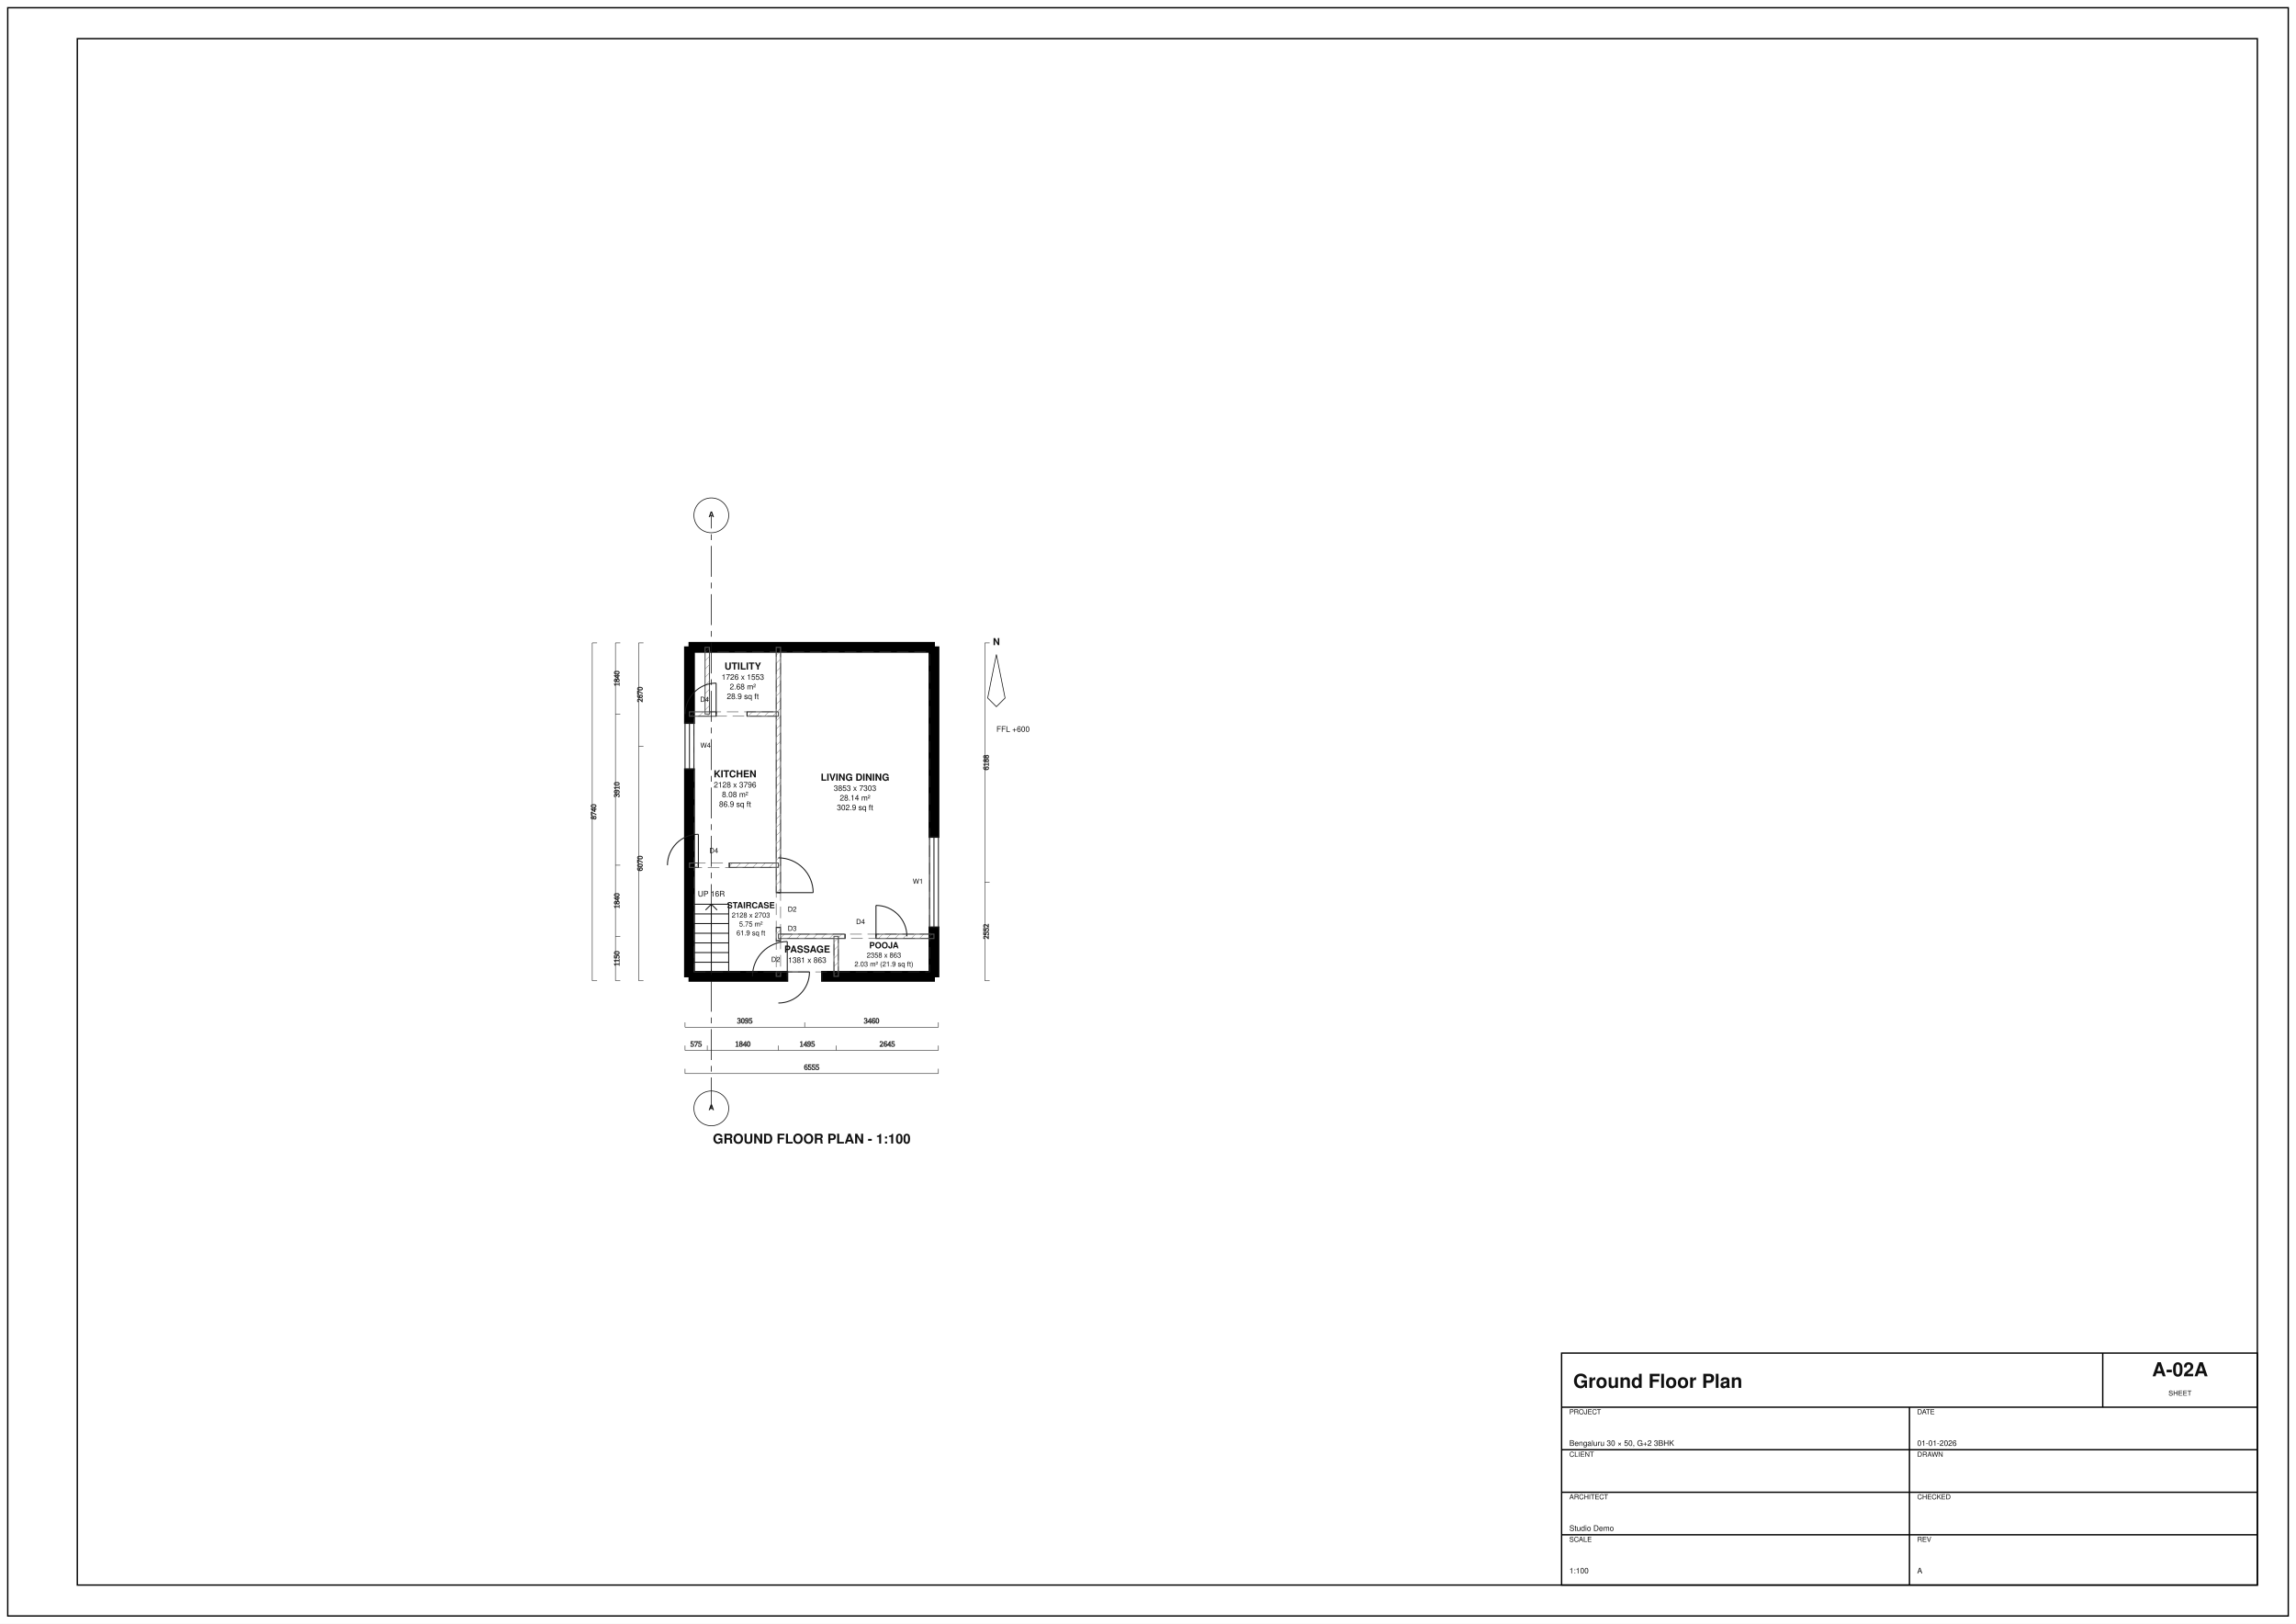
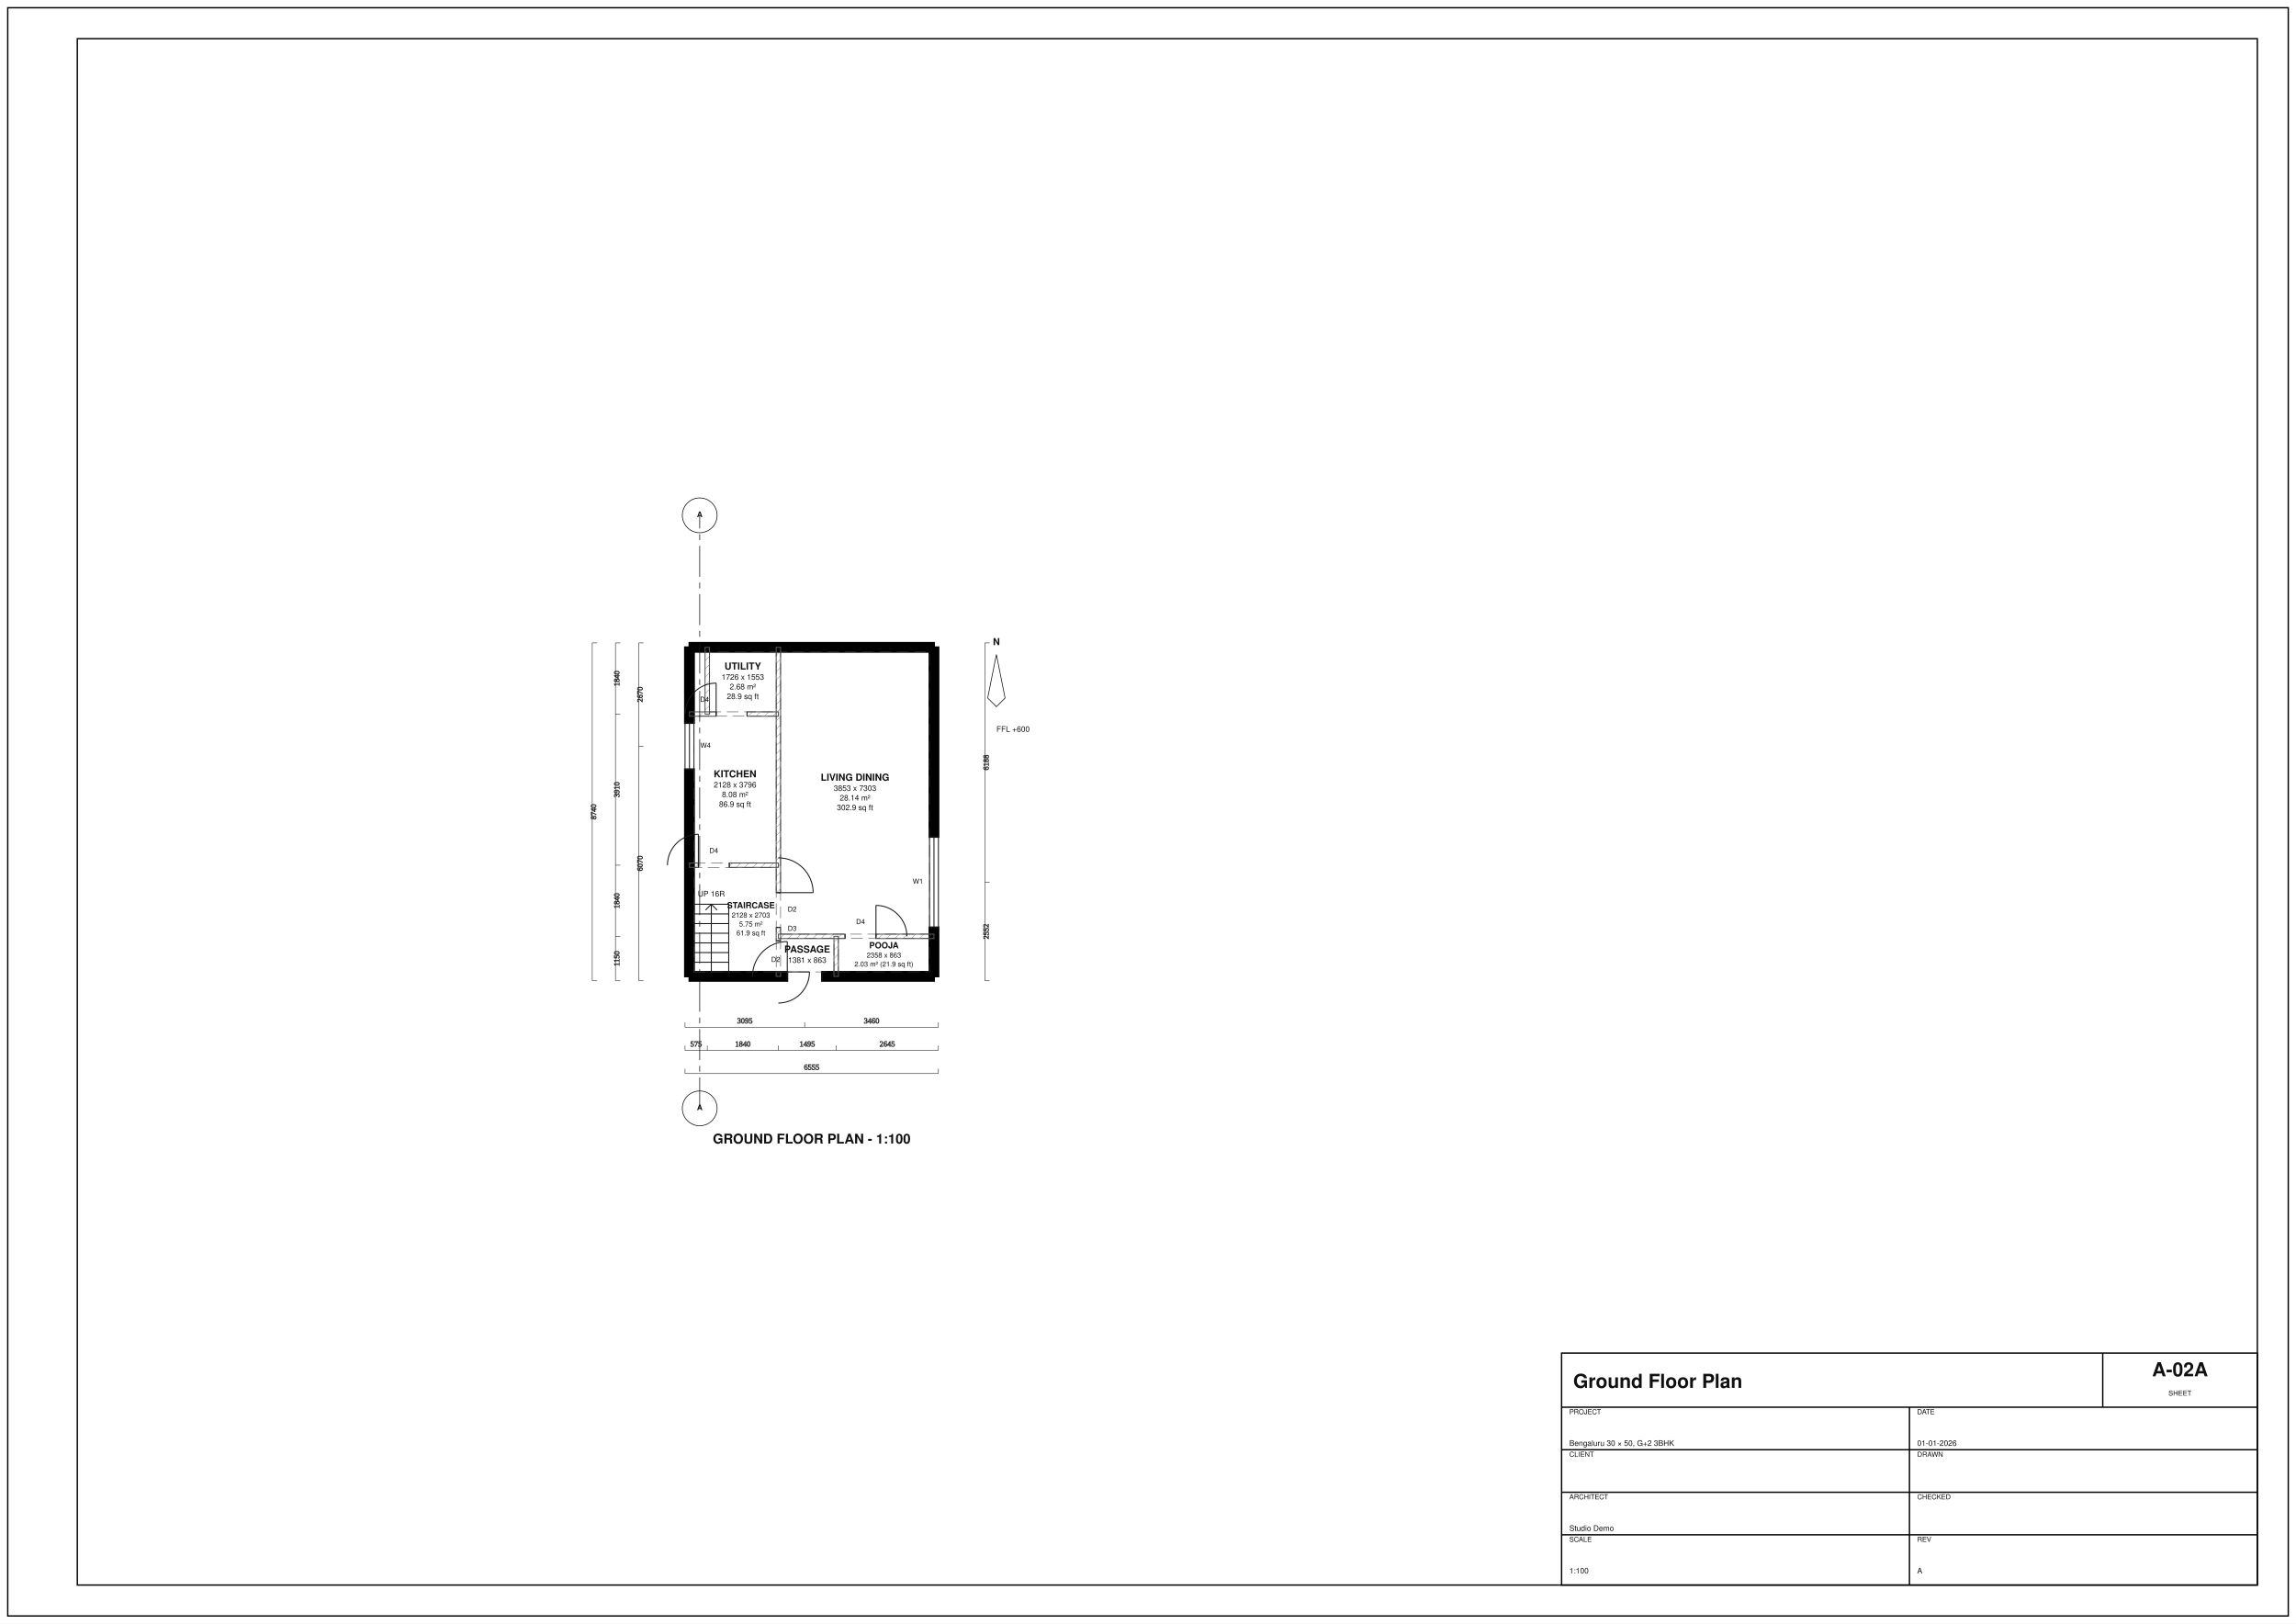
<svg xmlns="http://www.w3.org/2000/svg" width="594mm" height="420mm" viewBox="0 0 594 420" version="1.1">
  <rect x="0" y="0" width="594" height="420" fill="#ffffff" stroke="none" />
  <defs>
    <clipPath id="hc-09019b97a8034a5f" clip-rule="evenodd">
      <path d="M 226.625 242.770 L 241.625 242.770 L 241.625 241.630 L 226.625 241.630 Z" />
    </clipPath>
    <clipPath id="hc-1c0f7f7f70ef1426" clip-rule="evenodd">
      <path d="M 200.805 230.900 L 200.805 167.450 L 201.945 167.450 L 201.945 230.900 Z" />
    </clipPath>
    <clipPath id="hc-1ffa24fc278530cf" clip-rule="evenodd">
      <path d="M 178.375 224.370 L 180.675 224.370 L 180.675 223.230 L 178.375 223.230 Z" />
    </clipPath>
    <clipPath id="hc-525dffb21a9bab26" clip-rule="evenodd">
      <path d="M 200.805 243.360 L 200.805 239.900 L 201.945 239.900 L 201.945 243.360 Z" />
    </clipPath>
    <clipPath id="hc-70e3473a97f7c605" clip-rule="evenodd">
      <path d="M 178.375 185.270 L 185.275 185.270 L 185.275 184.130 L 178.375 184.130 Z" />
    </clipPath>
    <clipPath id="hc-848e0a7c176861b2" clip-rule="evenodd">
      <path d="M 201.375 242.770 L 218.625 242.770 L 218.625 241.630 L 201.375 241.630 Z" />
    </clipPath>
    <clipPath id="hc-a5bbcb6911f30fd0" clip-rule="evenodd">
      <path d="M 200.805 252.550 L 200.805 251.400 L 201.945 251.400 L 201.945 252.550 Z" />
    </clipPath>
    <clipPath id="hc-b6ea4c81d2092be0" clip-rule="evenodd">
      <path d="M 193.275 185.270 L 201.375 185.270 L 201.375 184.130 L 193.275 184.130 Z" />
    </clipPath>
    <clipPath id="hc-ecc6f05afaf963cf" clip-rule="evenodd">
      <path d="M 215.755 252.550 L 215.755 242.200 L 216.895 242.200 L 216.895 252.550 Z" />
    </clipPath>
    <clipPath id="hc-f48dc1acf54aef86" clip-rule="evenodd">
      <path d="M 188.675 224.370 L 201.375 224.370 L 201.375 223.230 L 188.675 223.230 Z" />
    </clipPath>
    <clipPath id="hc-feccffad5c57bdca" clip-rule="evenodd">
      <path d="M 182.405 184.700 L 182.405 167.450 L 183.545 167.450 L 183.545 184.700 Z" />
    </clipPath>
  </defs>
  <g id="g-frame">
    <g class="layer" data-layer="A-TEXT" stroke="#111111" stroke-width="0.180" fill="none" stroke-linecap="butt" stroke-linejoin="miter">
      <g font-family="Helvetica, Arial, sans-serif" fill="#111111" stroke="none">
        <text x="407.000" y="359.000" font-size="5.000" text-anchor="start" dominant-baseline="alphabetic" font-weight="600">Ground Floor Plan</text>
        <text x="564.000" y="356.000" font-size="5.000" text-anchor="middle" dominant-baseline="alphabetic" font-weight="600">A-02A</text>
        <text x="564.000" y="361.000" font-size="1.800" text-anchor="middle" dominant-baseline="alphabetic">SHEET</text>
        <text x="406.000" y="365.000" font-size="1.800" text-anchor="start" dominant-baseline="hanging">PROJECT</text>
        <text x="406.000" y="374.000" font-size="2.000" text-anchor="start" dominant-baseline="alphabetic">Bengaluru 30 × 50, G+2 3BHK</text>
        <text x="406.000" y="376.000" font-size="1.800" text-anchor="start" dominant-baseline="hanging">CLIENT</text>
        <text x="406.000" y="385.000" font-size="2.000" text-anchor="start" dominant-baseline="alphabetic" />
        <text x="406.000" y="387.000" font-size="1.800" text-anchor="start" dominant-baseline="hanging">ARCHITECT</text>
        <text x="406.000" y="396.000" font-size="2.000" text-anchor="start" dominant-baseline="alphabetic">Studio Demo</text>
        <text x="406.000" y="398.000" font-size="1.800" text-anchor="start" dominant-baseline="hanging">SCALE</text>
        <text x="406.000" y="407.000" font-size="2.000" text-anchor="start" dominant-baseline="alphabetic">1:100</text>
        <text x="496.000" y="365.000" font-size="1.800" text-anchor="start" dominant-baseline="hanging">DATE</text>
        <text x="496.000" y="374.000" font-size="2.000" text-anchor="start" dominant-baseline="alphabetic">01-01-2026</text>
        <text x="496.000" y="376.000" font-size="1.800" text-anchor="start" dominant-baseline="hanging">DRAWN</text>
        <text x="496.000" y="385.000" font-size="2.000" text-anchor="start" dominant-baseline="alphabetic" />
        <text x="496.000" y="387.000" font-size="1.800" text-anchor="start" dominant-baseline="hanging">CHECKED</text>
        <text x="496.000" y="396.000" font-size="2.000" text-anchor="start" dominant-baseline="alphabetic" />
        <text x="496.000" y="398.000" font-size="1.800" text-anchor="start" dominant-baseline="hanging">REV</text>
        <text x="496.000" y="407.000" font-size="2.000" text-anchor="start" dominant-baseline="alphabetic">A</text>
      </g>
    </g>
    <g class="layer" data-layer="A-TITL" stroke="#000000" stroke-width="0.350" fill="none" stroke-linecap="butt" stroke-linejoin="miter">
      <polygon points="2.000,2.000 592.000,2.000 592.000,418.000 2.000,418.000" fill="none" />
      <polygon points="20.000,10.000 584.000,10.000 584.000,410.000 20.000,410.000" fill="none" />
      <polygon points="404.000,350.000 584.000,350.000 584.000,410.000 404.000,410.000" fill="none" />
      <line x1="404.000" y1="364.000" x2="584.000" y2="364.000" />
      <line x1="544.000" y1="350.000" x2="544.000" y2="364.000" />
      <line x1="494.000" y1="364.000" x2="494.000" y2="410.000" />
      <line x1="404.000" y1="375.000" x2="494.000" y2="375.000" />
      <line x1="404.000" y1="386.000" x2="494.000" y2="386.000" />
      <line x1="404.000" y1="397.000" x2="494.000" y2="397.000" />
      <line x1="494.000" y1="375.000" x2="584.000" y2="375.000" />
      <line x1="494.000" y1="386.000" x2="584.000" y2="386.000" />
      <line x1="494.000" y1="397.000" x2="584.000" y2="397.000" />
    </g>
  </g>
  <g id="g-plan-storey_01M1KF7AZKXX7XN6A6872E5002">
    <g class="layer" data-layer="A-WALL" stroke="#000000" stroke-width="0.500" fill="none" stroke-linecap="butt" stroke-linejoin="miter">
      <path d="M 178.375 253.700 L 203.675 253.700 L 203.675 251.400 L 178.375 251.400 Z" fill="#000000" fill-rule="evenodd" stroke="none" />
      <polygon points="178.375,253.700 203.675,253.700 203.675,251.400 178.375,251.400" fill="none" />
      <path d="M 212.675 253.700 L 241.625 253.700 L 241.625 251.400 L 212.675 251.400 Z" fill="#000000" fill-rule="evenodd" stroke="none" />
      <polygon points="212.675,253.700 241.625,253.700 241.625,251.400 212.675,251.400" fill="none" />
      <path d="M 178.375 168.600 L 241.625 168.600 L 241.625 166.300 L 178.375 166.300 Z" fill="#000000" fill-rule="evenodd" stroke="none" />
      <polygon points="178.375,168.600 241.625,168.600 241.625,166.300 178.375,166.300" fill="none" />
      <path d="M 240.475 252.550 L 240.475 239.900 L 242.775 239.900 L 242.775 252.550 Z" fill="#000000" fill-rule="evenodd" stroke="none" />
      <polygon points="240.475,252.550 240.475,239.900 242.775,239.900 242.775,252.550" fill="none" />
      <path d="M 240.475 216.460 L 240.475 167.450 L 242.775 167.450 L 242.775 216.460 Z" fill="#000000" fill-rule="evenodd" stroke="none" />
      <polygon points="240.475,216.460 240.475,167.450 242.775,167.450 242.775,216.460" fill="none" />
      <path d="M 177.225 252.550 L 177.225 199.000 L 179.525 199.000 L 179.525 252.550 Z" fill="#000000" fill-rule="evenodd" stroke="none" />
      <polygon points="177.225,252.550 177.225,199.000 179.525,199.000 179.525,252.550" fill="none" />
      <path d="M 177.225 187.000 L 177.225 167.450 L 179.525 167.450 L 179.525 187.000 Z" fill="#000000" fill-rule="evenodd" stroke="none" />
      <polygon points="177.225,187.000 177.225,167.450 179.525,167.450 179.525,187.000" fill="none" />
    </g>
    <g class="layer" data-layer="A-WALL-PART" stroke="#555555" stroke-width="0.250" fill="none" stroke-linecap="butt" stroke-linejoin="miter">
      <g clip-path="url(#hc-a5bbcb6911f30fd0)">
        <path d="M 201.715 253.460 L 202.855 252.310 M 200.655 252.400 L 201.795 251.250 M 199.595 251.340 L 200.735 250.190" stroke="#555555" stroke-width="0.080" fill="none" />
      </g>
      <polygon points="200.805,252.550 200.805,251.400 201.945,251.400 201.945,252.550" fill="none" />
      <g clip-path="url(#hc-525dffb21a9bab26)">
        <path d="M 202.065 244.620 L 204.365 242.320 M 201.005 243.560 L 203.305 241.260 M 199.945 242.500 L 202.245 240.200 M 198.885 241.440 L 201.185 239.140" stroke="#555555" stroke-width="0.080" fill="none" />
      </g>
      <polygon points="200.805,243.360 200.805,239.900 201.945,239.900 201.945,243.360" fill="none" />
      <g clip-path="url(#hc-1c0f7f7f70ef1426)">
        <path d="M 201.925 232.020 L 234.225 199.730 M 200.865 230.960 L 233.165 198.670 M 199.805 229.900 L 232.105 197.610 M 198.745 228.840 L 231.045 196.550 M 197.685 227.780 L 229.985 195.490 M 196.625 226.720 L 228.925 194.430 M 195.565 225.660 L 227.865 193.370 M 194.505 224.600 L 226.805 192.310 M 193.445 223.540 L 225.735 191.240 M 192.385 222.480 L 224.675 190.180 M 191.325 221.420 L 223.615 189.120 M 190.265 220.360 L 222.555 188.060 M 189.205 219.300 L 221.495 187.000 M 188.145 218.240 L 220.435 185.940 M 187.085 217.180 L 219.375 184.880 M 186.015 216.110 L 218.315 183.820 M 184.955 215.050 L 217.255 182.760 M 183.895 213.990 L 216.195 181.700 M 182.835 212.930 L 215.135 180.640 M 181.775 211.870 L 214.075 179.580 M 180.715 210.810 L 213.015 178.520 M 179.655 209.750 L 211.955 177.460 M 178.595 208.690 L 210.895 176.400 M 177.535 207.630 L 209.825 175.330 M 176.475 206.570 L 208.765 174.270 M 175.415 205.510 L 207.705 173.210 M 174.355 204.450 L 206.645 172.150 M 173.295 203.390 L 205.585 171.090 M 172.235 202.330 L 204.525 170.030 M 171.175 201.270 L 203.465 168.970 M 170.105 200.200 L 202.405 167.910 M 169.045 199.140 L 201.345 166.850" stroke="#555555" stroke-width="0.080" fill="none" />
      </g>
      <polygon points="200.805,230.900 200.805,167.450 201.945,167.450 201.945,230.900" fill="none" />
      <g clip-path="url(#hc-feccffad5c57bdca)">
        <path d="M 184.005 186.300 L 193.205 177.110 M 182.945 185.240 L 192.145 176.050 M 181.885 184.180 L 191.085 174.990 M 180.825 183.120 L 190.025 173.930 M 179.765 182.060 L 188.965 172.870 M 178.705 181.000 L 187.905 171.810 M 177.645 179.940 L 186.845 170.750 M 176.585 178.880 L 185.785 169.690 M 175.525 177.820 L 184.715 168.620 M 174.465 176.760 L 183.655 167.560 M 173.405 175.700 L 182.595 166.500" stroke="#555555" stroke-width="0.080" fill="none" />
      </g>
      <polygon points="182.405,184.700 182.405,167.450 183.545,167.450 183.545,184.700" fill="none" />
      <g clip-path="url(#hc-848e0a7c176861b2)">
        <path d="M 210.065 251.460 L 219.265 242.270 M 209.005 250.400 L 218.205 241.210 M 207.945 249.340 L 217.145 240.150 M 206.885 248.280 L 216.085 239.090 M 205.825 247.220 L 215.025 238.030 M 204.765 246.160 L 213.965 236.960 M 203.705 245.100 L 212.895 235.900 M 202.645 244.040 L 211.835 234.840 M 201.585 242.980 L 210.775 233.780 M 200.525 241.920 L 209.715 232.720" stroke="#555555" stroke-width="0.080" fill="none" />
      </g>
      <polygon points="201.375,242.770 218.625,242.770 218.625,241.630 201.375,241.630" fill="none" />
      <g clip-path="url(#hc-09019b97a8034a5f)">
        <path d="M 234.365 250.510 L 242.435 242.440 M 233.295 249.440 L 241.365 241.370 M 232.235 248.380 L 240.305 240.310 M 231.175 247.320 L 239.245 239.250 M 230.115 246.260 L 238.185 238.190 M 229.055 245.200 L 237.125 237.130 M 227.995 244.140 L 236.065 236.070 M 226.935 243.080 L 235.005 235.010 M 225.875 242.020 L 233.945 233.950" stroke="#555555" stroke-width="0.080" fill="none" />
      </g>
      <polygon points="226.625,242.770 241.625,242.770 241.625,241.630 226.625,241.630" fill="none" />
      <g clip-path="url(#hc-1ffa24fc278530cf)">
        <path d="M 180.195 226.190 L 181.915 224.470 M 179.135 225.130 L 180.855 223.410 M 178.065 224.060 L 179.785 222.340 M 177.005 223.000 L 178.725 221.280" stroke="#555555" stroke-width="0.080" fill="none" />
      </g>
      <polygon points="178.375,224.370 180.675,224.370 180.675,223.230 178.375,223.230" fill="none" />
      <g clip-path="url(#hc-f48dc1acf54aef86)">
        <path d="M 195.945 231.640 L 202.865 224.720 M 194.885 230.580 L 201.805 223.660 M 193.825 229.520 L 200.745 222.600 M 192.765 228.460 L 199.685 221.540 M 191.705 227.400 L 198.625 220.480 M 190.645 226.340 L 197.565 219.420 M 189.585 225.280 L 196.505 218.360 M 188.525 224.220 L 195.445 217.300 M 187.465 223.160 L 194.385 216.240" stroke="#555555" stroke-width="0.080" fill="none" />
      </g>
      <polygon points="188.675,224.370 201.375,224.370 201.375,223.230 188.675,223.230" fill="none" />
      <g clip-path="url(#hc-70e3473a97f7c605)">
        <path d="M 182.775 189.670 L 186.795 185.650 M 181.705 188.600 L 185.725 184.580 M 180.645 187.540 L 184.665 183.520 M 179.585 186.480 L 183.605 182.460 M 178.525 185.420 L 182.545 181.400 M 177.465 184.360 L 181.485 180.340" stroke="#555555" stroke-width="0.080" fill="none" />
      </g>
      <polygon points="178.375,185.270 185.275,185.270 185.275,184.130 178.375,184.130" fill="none" />
      <g clip-path="url(#hc-b6ea4c81d2092be0)">
        <path d="M 197.645 189.640 L 202.265 185.020 M 196.585 188.580 L 201.205 183.960 M 195.525 187.520 L 200.145 182.900 M 194.465 186.460 L 199.085 181.840 M 193.405 185.400 L 198.025 180.780 M 192.345 184.340 L 196.965 179.720" stroke="#555555" stroke-width="0.080" fill="none" />
      </g>
      <polygon points="193.275,185.270 201.375,185.270 201.375,184.130 193.275,184.130" fill="none" />
      <g clip-path="url(#hc-ecc6f05afaf963cf)">
        <path d="M 216.615 253.410 L 222.355 247.660 M 215.555 252.350 L 221.295 246.600 M 214.485 251.280 L 220.235 245.540 M 213.425 250.220 L 219.175 244.480 M 212.365 249.160 L 218.115 243.420 M 211.305 248.100 L 217.055 242.360 M 210.245 247.040 L 215.995 241.300" stroke="#555555" stroke-width="0.080" fill="none" />
      </g>
      <polygon points="215.755,252.550 215.755,242.200 216.895,242.200 216.895,252.550" fill="none" />
    </g>
    <g class="layer" data-layer="A-DOOR" stroke="#1a1a1a" stroke-width="0.250" fill="none" stroke-linecap="butt" stroke-linejoin="miter">
      <line x1="201.375" y1="251.400" x2="209.425" y2="251.400" />
      <path d="M 201.375 259.450 A 8.050 8.050 0 0 0 209.425 251.400" fill="none" />
      <line x1="200.805" y1="251.400" x2="201.945" y2="251.400" />
      <line x1="200.805" y1="243.360" x2="201.945" y2="243.360" />
      <line x1="201.375" y1="230.900" x2="210.375" y2="230.900" />
      <path d="M 210.375 230.900 A 9.000 9.000 0 0 0 201.375 221.900" fill="none" />
      <line x1="200.805" y1="239.900" x2="201.945" y2="239.900" />
      <line x1="200.805" y1="230.900" x2="201.945" y2="230.900" />
      <line x1="203.675" y1="252.550" x2="203.675" y2="243.550" />
      <path d="M 203.675 243.550 A 9.000 9.000 0 0 0 194.675 252.550" fill="none" />
      <line x1="203.675" y1="253.700" x2="203.675" y2="251.400" />
      <line x1="212.675" y1="253.700" x2="212.675" y2="251.400" />
      <line x1="226.625" y1="242.200" x2="226.625" y2="234.200" />
      <path d="M 234.625 242.200 A 8.000 8.000 0 0 0 226.625 234.200" fill="none" />
      <line x1="218.625" y1="242.770" x2="218.625" y2="241.630" />
      <line x1="226.625" y1="242.770" x2="226.625" y2="241.630" />
      <line x1="180.675" y1="223.800" x2="180.675" y2="215.800" />
      <path d="M 180.675 215.800 A 8.000 8.000 0 0 0 172.675 223.800" fill="none" />
      <line x1="180.675" y1="224.370" x2="180.675" y2="223.230" />
      <line x1="188.675" y1="224.370" x2="188.675" y2="223.230" />
      <line x1="185.275" y1="184.700" x2="185.275" y2="176.700" />
      <path d="M 185.275 176.700 A 8.000 8.000 0 0 0 177.275 184.700" fill="none" />
      <line x1="185.275" y1="185.270" x2="185.275" y2="184.130" />
      <line x1="193.275" y1="185.270" x2="193.275" y2="184.130" />
    </g>
    <g class="layer" data-layer="A-WIND" stroke="#1a1a1a" stroke-width="0.250" fill="none" stroke-linecap="butt" stroke-linejoin="miter">
      <line x1="240.475" y1="239.900" x2="240.475" y2="216.460" />
      <line x1="241.625" y1="239.900" x2="241.625" y2="216.460" />
      <line x1="242.775" y1="239.900" x2="242.775" y2="216.460" />
      <line x1="240.475" y1="239.900" x2="242.775" y2="239.900" />
      <line x1="240.475" y1="216.460" x2="242.775" y2="216.460" />
      <line x1="177.225" y1="199.000" x2="177.225" y2="187.000" />
      <line x1="178.375" y1="199.000" x2="178.375" y2="187.000" />
      <line x1="179.525" y1="199.000" x2="179.525" y2="187.000" />
      <line x1="177.225" y1="199.000" x2="179.525" y2="199.000" />
      <line x1="177.225" y1="187.000" x2="179.525" y2="187.000" />
    </g>
    <g class="layer" data-layer="A-STAIR" stroke="#1a1a1a" stroke-width="0.250" fill="none" stroke-linecap="butt" stroke-linejoin="miter">
      <polygon points="179.525,251.400 188.525,251.400 188.525,233.900 179.525,233.900" fill="none" />
      <line x1="179.525" y1="248.900" x2="188.525" y2="248.900" />
      <line x1="179.525" y1="246.400" x2="188.525" y2="246.400" />
      <line x1="179.525" y1="243.900" x2="188.525" y2="243.900" />
      <line x1="179.525" y1="241.400" x2="188.525" y2="241.400" />
      <line x1="179.525" y1="238.900" x2="188.525" y2="238.900" />
      <line x1="179.525" y1="236.400" x2="188.525" y2="236.400" />
      <line x1="184.025" y1="251.400" x2="184.025" y2="233.900" />
      <line x1="184.025" y1="233.900" x2="182.525" y2="235.400" />
      <line x1="184.025" y1="233.900" x2="185.525" y2="235.400" />
    </g>
    <g class="layer" data-layer="A-DIM" stroke="#1a1a1a" stroke-width="0.130" fill="none" stroke-linecap="butt" stroke-linejoin="miter">
      <line x1="177.225" y1="277.700" x2="242.775" y2="277.700" />
      <line x1="177.225" y1="277.700" x2="177.225" y2="276.450" />
      <line x1="242.775" y1="277.700" x2="242.775" y2="276.450" />
      <text x="209.995" y="276.700" font-size="2.000" text-anchor="middle" dominant-baseline="alphabetic">6555</text>
      <line x1="177.225" y1="271.700" x2="242.775" y2="271.700" />
      <line x1="177.225" y1="271.700" x2="177.225" y2="270.450" />
      <line x1="182.975" y1="271.700" x2="182.975" y2="270.450" />
      <line x1="201.375" y1="271.700" x2="201.375" y2="270.450" />
      <line x1="216.325" y1="271.700" x2="216.325" y2="270.450" />
      <line x1="242.775" y1="271.700" x2="242.775" y2="270.450" />
      <text x="180.095" y="270.700" font-size="2.000" text-anchor="middle" dominant-baseline="alphabetic">575</text>
      <text x="192.175" y="270.700" font-size="2.000" text-anchor="middle" dominant-baseline="alphabetic">1840</text>
      <text x="208.845" y="270.700" font-size="2.000" text-anchor="middle" dominant-baseline="alphabetic">1495</text>
      <text x="229.545" y="270.700" font-size="2.000" text-anchor="middle" dominant-baseline="alphabetic">2645</text>
      <line x1="177.225" y1="265.700" x2="242.775" y2="265.700" />
      <line x1="177.225" y1="265.700" x2="177.225" y2="264.450" />
      <line x1="208.175" y1="265.700" x2="208.175" y2="264.450" />
      <line x1="242.775" y1="265.700" x2="242.775" y2="264.450" />
      <text x="192.695" y="264.700" font-size="2.000" text-anchor="middle" dominant-baseline="alphabetic">3095</text>
      <text x="225.475" y="264.700" font-size="2.000" text-anchor="middle" dominant-baseline="alphabetic">3460</text>
      <line x1="153.225" y1="253.700" x2="153.225" y2="166.300" />
      <line x1="153.225" y1="253.700" x2="154.475" y2="253.700" />
      <line x1="153.225" y1="166.300" x2="154.475" y2="166.300" />
      <text x="154.225" y="210.000" font-size="2.000" text-anchor="middle" dominant-baseline="alphabetic" transform="rotate(-90 154.225 210.000)">8740</text>
      <line x1="159.225" y1="253.700" x2="159.225" y2="166.300" />
      <line x1="159.225" y1="253.700" x2="160.475" y2="253.700" />
      <line x1="159.225" y1="242.200" x2="160.475" y2="242.200" />
      <line x1="159.225" y1="223.800" x2="160.475" y2="223.800" />
      <line x1="159.225" y1="184.700" x2="160.475" y2="184.700" />
      <line x1="159.225" y1="166.300" x2="160.475" y2="166.300" />
      <text x="160.225" y="247.950" font-size="2.000" text-anchor="middle" dominant-baseline="alphabetic" transform="rotate(-90 160.225 247.950)">1150</text>
      <text x="160.225" y="233.000" font-size="2.000" text-anchor="middle" dominant-baseline="alphabetic" transform="rotate(-90 160.225 233.000)">1840</text>
      <text x="160.225" y="204.250" font-size="2.000" text-anchor="middle" dominant-baseline="alphabetic" transform="rotate(-90 160.225 204.250)">3910</text>
      <text x="160.225" y="175.500" font-size="2.000" text-anchor="middle" dominant-baseline="alphabetic" transform="rotate(-90 160.225 175.500)">1840</text>
      <line x1="165.225" y1="253.700" x2="165.225" y2="166.300" />
      <line x1="165.225" y1="253.700" x2="166.475" y2="253.700" />
      <line x1="165.225" y1="193.000" x2="166.475" y2="193.000" />
      <line x1="165.225" y1="166.300" x2="166.475" y2="166.300" />
      <text x="166.225" y="223.350" font-size="2.000" text-anchor="middle" dominant-baseline="alphabetic" transform="rotate(-90 166.225 223.350)">6070</text>
      <text x="166.225" y="179.650" font-size="2.000" text-anchor="middle" dominant-baseline="alphabetic" transform="rotate(-90 166.225 179.650)">2670</text>
      <line x1="254.775" y1="253.700" x2="254.775" y2="166.300" />
      <line x1="254.775" y1="253.700" x2="256.025" y2="253.700" />
      <line x1="254.775" y1="228.180" x2="256.025" y2="228.180" />
      <line x1="254.775" y1="166.300" x2="256.025" y2="166.300" />
      <text x="255.775" y="240.940" font-size="2.000" text-anchor="middle" dominant-baseline="alphabetic" transform="rotate(-90 255.775 240.940)">2552</text>
      <text x="255.775" y="197.240" font-size="2.000" text-anchor="middle" dominant-baseline="alphabetic" transform="rotate(-90 255.775 197.240)">6188</text>
    </g>
    <g class="layer" data-layer="A-TEXT" stroke="#111111" stroke-width="0.180" fill="none" stroke-linecap="butt" stroke-linejoin="miter">
      <polygon points="257.775,169.300 255.525,180.550 257.775,182.800 260.025,180.550" fill="none" />
-       <line x1="184.025" y1="286.700" x2="184.025" y2="133.300" stroke-dasharray="8.000 1.500 1.500 1.500" />
-       <circle cx="184.025" cy="286.700" r="4.500" fill="none" />
-       <circle cx="184.025" cy="133.300" r="4.500" fill="none" />
+       <line x1="181.025" y1="286.700" x2="181.025" y2="133.300" stroke-dasharray="8.000 1.500 1.500 1.500" />
+       <circle cx="181.025" cy="286.700" r="4.500" fill="none" />
+       <circle cx="181.025" cy="133.300" r="4.500" fill="none" />
      <g font-family="Helvetica, Arial, sans-serif" fill="#111111" stroke="none">
        <text x="184.025" y="231.900" font-size="2.000" text-anchor="middle" dominant-baseline="alphabetic">UP 16R</text>
        <text x="192.175" y="172.620" font-size="2.500" text-anchor="middle" dominant-baseline="central" font-weight="600">UTILITY</text>
        <text x="192.175" y="175.370" font-size="2.000" text-anchor="middle" dominant-baseline="central">1726 x 1553</text>
        <text x="192.175" y="177.870" font-size="2.000" text-anchor="middle" dominant-baseline="central">2.68 m²</text>
        <text x="192.175" y="180.370" font-size="2.000" text-anchor="middle" dominant-baseline="central">28.9 sq ft</text>
        <text x="221.205" y="201.370" font-size="2.500" text-anchor="middle" dominant-baseline="central" font-weight="600">LIVING DINING</text>
        <text x="221.205" y="204.120" font-size="2.000" text-anchor="middle" dominant-baseline="central">3853 x 7303</text>
        <text x="221.205" y="206.620" font-size="2.000" text-anchor="middle" dominant-baseline="central">28.14 m²</text>
        <text x="221.205" y="209.120" font-size="2.000" text-anchor="middle" dominant-baseline="central">302.9 sq ft</text>
        <text x="208.845" y="245.840" font-size="2.500" text-anchor="middle" dominant-baseline="central" font-weight="600">PASSAGE</text>
        <text x="208.845" y="248.590" font-size="2.000" text-anchor="middle" dominant-baseline="central">1381 x 863</text>
        <text x="194.265" y="234.440" font-size="2.200" text-anchor="middle" dominant-baseline="central" font-weight="600">STAIRCASE</text>
        <text x="194.265" y="236.940" font-size="1.800" text-anchor="middle" dominant-baseline="central">2128 x 2703</text>
        <text x="194.265" y="239.240" font-size="1.800" text-anchor="middle" dominant-baseline="central">5.75 m²</text>
        <text x="194.265" y="241.540" font-size="1.800" text-anchor="middle" dominant-baseline="central">61.9 sq ft</text>
        <text x="228.685" y="244.790" font-size="2.200" text-anchor="middle" dominant-baseline="central" font-weight="600">POOJA</text>
        <text x="228.685" y="247.290" font-size="1.800" text-anchor="middle" dominant-baseline="central">2358 x 863</text>
        <text x="228.685" y="249.590" font-size="1.800" text-anchor="middle" dominant-baseline="central">2.03 m² (21.9 sq ft)</text>
        <text x="190.165" y="200.500" font-size="2.500" text-anchor="middle" dominant-baseline="central" font-weight="600">KITCHEN</text>
        <text x="190.165" y="203.250" font-size="2.000" text-anchor="middle" dominant-baseline="central">2128 x 3796</text>
        <text x="190.165" y="205.750" font-size="2.000" text-anchor="middle" dominant-baseline="central">8.08 m²</text>
        <text x="190.165" y="208.250" font-size="2.000" text-anchor="middle" dominant-baseline="central">86.9 sq ft</text>
        <text x="204.945" y="240.360" font-size="1.800" text-anchor="middle" dominant-baseline="central">D3</text>
        <text x="204.945" y="235.400" font-size="1.800" text-anchor="middle" dominant-baseline="central">D2</text>
        <text x="200.675" y="248.400" font-size="1.800" text-anchor="middle" dominant-baseline="central">D2</text>
        <text x="222.625" y="238.630" font-size="1.800" text-anchor="middle" dominant-baseline="central">D4</text>
        <text x="184.675" y="220.230" font-size="1.800" text-anchor="middle" dominant-baseline="central">D4</text>
        <text x="237.475" y="228.180" font-size="1.800" text-anchor="middle" dominant-baseline="central">W1</text>
        <text x="182.275" y="181.130" font-size="1.800" text-anchor="middle" dominant-baseline="central">D4</text>
        <text x="182.525" y="193.000" font-size="1.800" text-anchor="middle" dominant-baseline="central">W4</text>
        <text x="257.775" y="189.300" font-size="2.000" text-anchor="start" dominant-baseline="alphabetic">FFL +600</text>
        <text x="257.775" y="166.300" font-size="2.500" text-anchor="middle" dominant-baseline="central" font-weight="600">N</text>
-         <text x="184.025" y="286.700" font-size="2.000" text-anchor="middle" dominant-baseline="central" font-weight="600">A</text>
-         <text x="184.025" y="133.300" font-size="2.000" text-anchor="middle" dominant-baseline="central" font-weight="600">A</text>
+         <text x="181.025" y="286.700" font-size="2.000" text-anchor="middle" dominant-baseline="central" font-weight="600">A</text>
+         <text x="181.025" y="133.300" font-size="2.000" text-anchor="middle" dominant-baseline="central" font-weight="600">A</text>
      </g>
    </g>
    <g class="layer" data-layer="A-AREA" stroke="#3a3a3a" stroke-width="0.130" fill="none" stroke-linecap="butt" stroke-linejoin="miter">
      <polygon points="183.545,184.130 200.805,184.130 200.805,168.600 183.545,168.600" fill="none" stroke-dasharray="3.000 1.500" />
      <polygon points="201.945,241.630 240.475,241.630 240.475,168.600 201.945,168.600" fill="none" stroke-dasharray="3.000 1.500" />
      <polygon points="201.945,251.400 215.755,251.400 215.755,242.770 201.945,242.770" fill="none" stroke-dasharray="3.000 1.500" />
      <polygon points="179.525,251.400 200.805,251.400 200.805,224.370 179.525,224.370" fill="none" stroke-dasharray="3.000 1.500" />
      <polygon points="216.895,251.400 240.475,251.400 240.475,242.770 216.895,242.770" fill="none" stroke-dasharray="3.000 1.500" />
      <polygon points="179.525,223.230 200.805,223.230 200.805,185.270 179.525,185.270" fill="none" stroke-dasharray="3.000 1.500" />
    </g>
  </g>
  <g id="g-plan-storey_01M1KF7AZKXX7XN6A6872E5002-label">
    <g class="layer" data-layer="A-TEXT" stroke="#111111" stroke-width="0.180" fill="none" stroke-linecap="butt" stroke-linejoin="miter">
      <g font-family="Helvetica, Arial, sans-serif" fill="#111111" stroke="none">
        <text x="209.995" y="294.200" font-size="3.500" text-anchor="middle" dominant-baseline="hanging" font-weight="600">GROUND FLOOR PLAN - 1:100</text>
      </g>
    </g>
  </g>
</svg>
